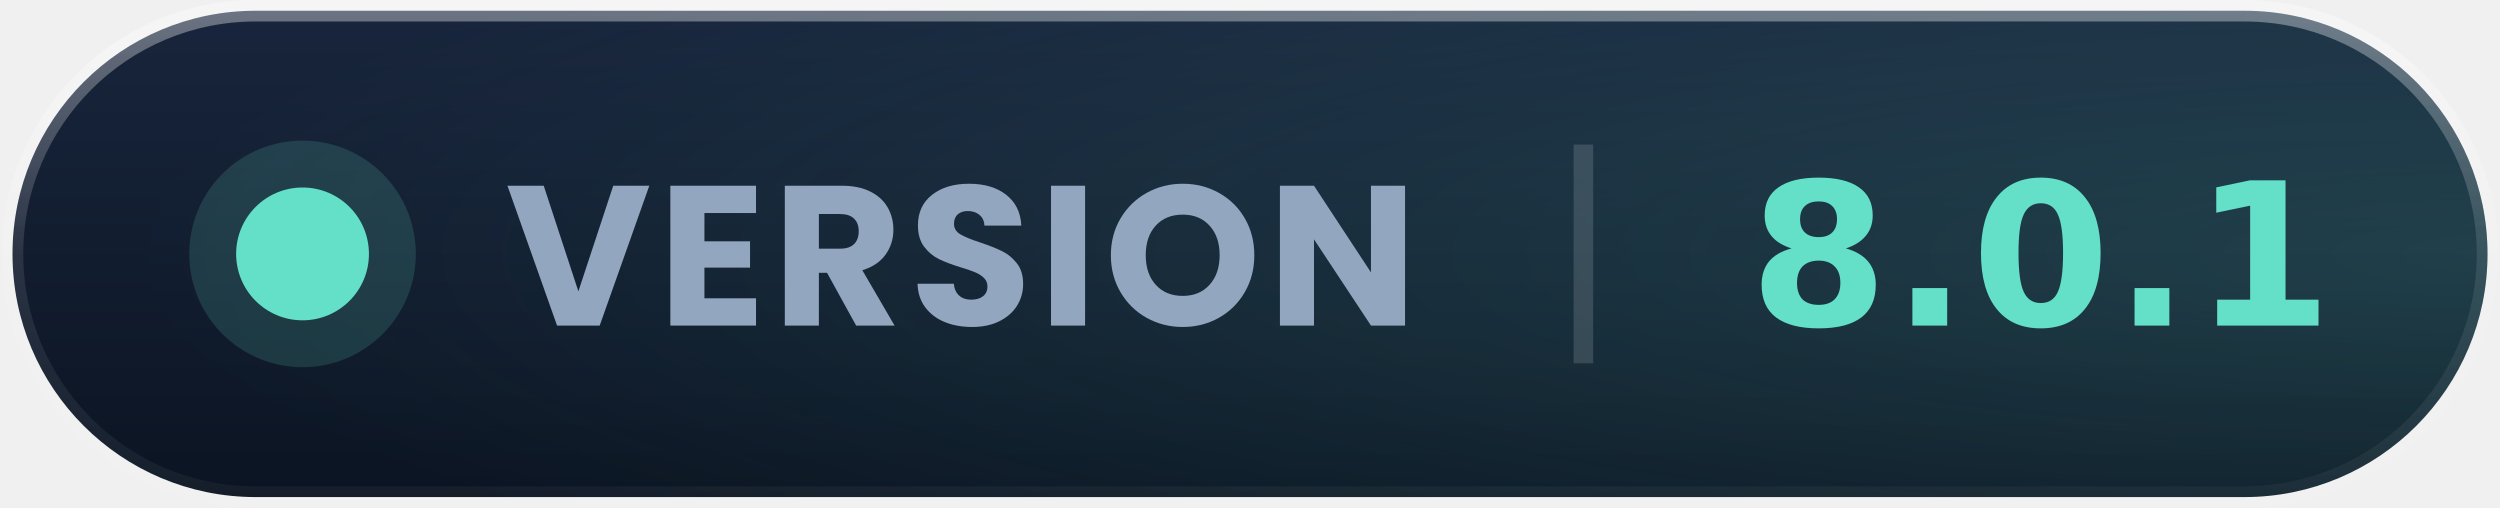
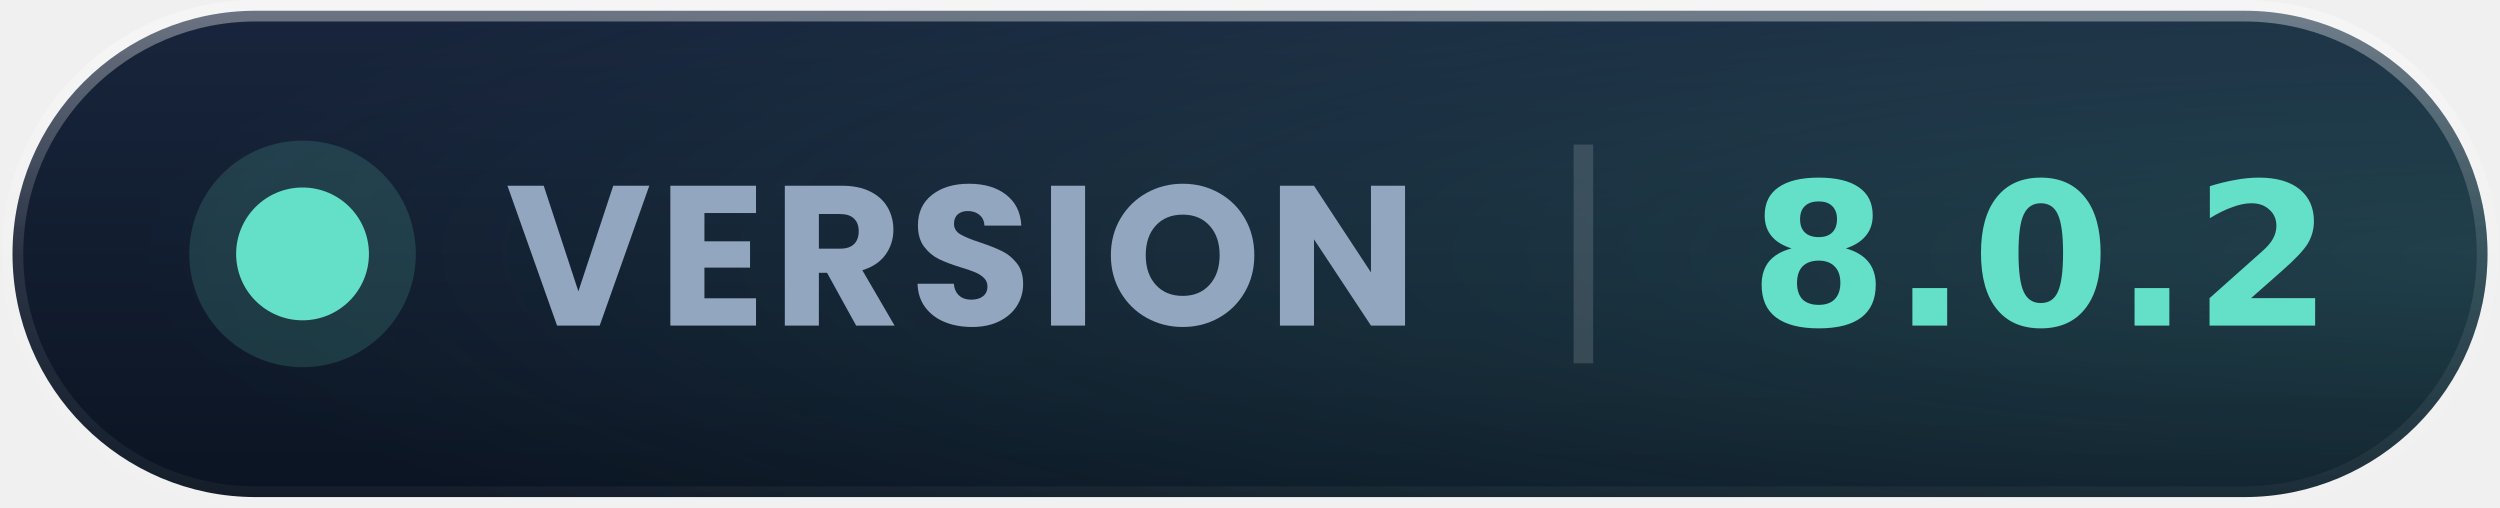
- <svg xmlns="http://www.w3.org/2000/svg" width="128" height="26" viewBox="0 0 127.82 26" role="img" aria-label="version: 8.0.1">
+ <svg xmlns="http://www.w3.org/2000/svg" width="128" height="26" viewBox="0 0 127.82 26" role="img" aria-label="version: 8.0.2">
  <defs>
    <linearGradient id="pill" x1="0" y1="0" x2="0" y2="1">
      <stop offset="0" stop-color="#18253c" />
      <stop offset="1" stop-color="#0b1422" />
    </linearGradient>
    <linearGradient id="edge" x1="0" y1="0" x2="0" y2="1">
      <stop offset="0" stop-color="#ffffff" stop-opacity=".36" />
      <stop offset=".5" stop-color="#ffffff" stop-opacity=".10" />
      <stop offset="1" stop-color="#ffffff" stop-opacity=".04" />
    </linearGradient>
    <radialGradient id="wash" cx="1" cy=".5" r=".95">
      <stop offset="0" stop-color="#63e0c7" stop-opacity=".18" />
      <stop offset="1" stop-color="#63e0c7" stop-opacity="0" />
    </radialGradient>
  </defs>
  <rect x=".55" y=".55" width="126.72" height="24.9" rx="12.45" fill="url(#pill)" />
  <rect x=".55" y=".55" width="126.72" height="24.9" rx="12.45" fill="url(#wash)" />
  <rect x=".55" y=".55" width="126.72" height="24.9" rx="12.45" fill="none" stroke="url(#edge)" stroke-width="1.1" />
  <circle cx="15.40" cy="13.0" r="5.8" fill="#63e0c7" opacity=".16" />
  <circle cx="15.40" cy="13.0" r="3.4" fill="#63e0c7" />
  <path d="M80.98 7.4v11.2" stroke="#ffffff" stroke-opacity=".14" stroke-width="1" />
  <g transform="translate(25.80,16.67)" fill="#93a6c0">
    <path transform="translate(0.00,0) scale(0.0102,-0.0102)" d="M721.00 702.00 472.00 0.00H258.00L9.00 702.00H191.00L365.00 172.00L540.00 702.00Z" />
    <path transform="translate(7.80,0) scale(0.0102,-0.0102)" d="M233.00 565.00V423.00H462.00V291.00H233.00V137.00H492.00V0.00H62.00V702.00H492.00V565.00Z" />
    <path transform="translate(13.66,0) scale(0.0102,-0.0102)" d="M420.00 0.00 274.00 265.00H233.00V0.00H62.00V702.00H349.00Q432.00 702.00 490.50 673.00Q549.00 644.00 578.00 593.50Q607.00 543.00 607.00 481.00Q607.00 411.00 567.50 356.00Q528.00 301.00 451.00 278.00L613.00 0.00ZM233.00 386.00H339.00Q386.00 386.00 409.50 409.00Q433.00 432.00 433.00 474.00Q433.00 514.00 409.50 537.00Q386.00 560.00 339.00 560.00H233.00Z" />
    <path transform="translate(20.66,0) scale(0.0102,-0.0102)" d="M42.00 210.00H224.00Q228.00 171.00 251.00 150.50Q274.00 130.00 311.00 130.00Q349.00 130.00 371.00 147.50Q393.00 165.00 393.00 196.00Q393.00 222.00 375.50 239.00Q358.00 256.00 332.50 267.00Q307.00 278.00 260.00 292.00Q192.00 313.00 149.00 334.00Q106.00 355.00 75.00 396.00Q44.00 437.00 44.00 503.00Q44.00 601.00 115.00 656.50Q186.00 712.00 300.00 712.00Q416.00 712.00 487.00 656.50Q558.00 601.00 563.00 502.00H378.00Q376.00 536.00 353.00 555.50Q330.00 575.00 294.00 575.00Q263.00 575.00 244.00 558.50Q225.00 542.00 225.00 511.00Q225.00 477.00 257.00 458.00Q289.00 439.00 357.00 417.00Q425.00 394.00 467.50 373.00Q510.00 352.00 541.00 312.00Q572.00 272.00 572.00 209.00Q572.00 149.00 541.50 100.00Q511.00 51.00 453.00 22.00Q395.00 -7.00 316.00 -7.00Q239.00 -7.00 178.00 18.00Q117.00 43.00 80.50 92.00Q44.00 141.00 42.00 210.00Z" />
    <path transform="translate(27.29,0) scale(0.0102,-0.0102)" d="M233.00 702.00V0.00H62.00V702.00Z" />
    <path transform="translate(30.65,0) scale(0.0102,-0.0102)" d="M33.00 353.00Q33.00 456.00 81.50 538.00Q130.00 620.00 212.50 666.00Q295.00 712.00 394.00 712.00Q493.00 712.00 575.50 666.00Q658.00 620.00 705.50 538.00Q753.00 456.00 753.00 353.00Q753.00 250.00 705.00 167.50Q657.00 85.00 575.00 39.00Q493.00 -7.00 394.00 -7.00Q295.00 -7.00 212.50 39.00Q130.00 85.00 81.50 167.50Q33.00 250.00 33.00 353.00ZM579.00 353.00Q579.00 446.00 528.50 501.50Q478.00 557.00 394.00 557.00Q309.00 557.00 258.50 502.00Q208.00 447.00 208.00 353.00Q208.00 260.00 258.50 204.50Q309.00 149.00 394.00 149.00Q478.00 149.00 528.50 205.00Q579.00 261.00 579.00 353.00Z" />
    <path transform="translate(39.01,0) scale(0.0102,-0.0102)" d="M690.00 0.00H519.00L233.00 433.00V0.00H62.00V702.00H233.00L519.00 267.00V702.00H690.00Z" />
  </g>
-   <text x="89.48" y="16.67" font-family="Verdana,'DejaVu Sans','Segoe UI',Arial,sans-serif" font-size="10.2" font-weight="700" letter-spacing=".2" fill="#63e0c7">8.0.1</text>
+   <text x="89.48" y="16.67" font-family="Verdana,'DejaVu Sans','Segoe UI',Arial,sans-serif" font-size="10.2" font-weight="700" letter-spacing=".2" fill="#63e0c7">8.0.2</text>
</svg>
